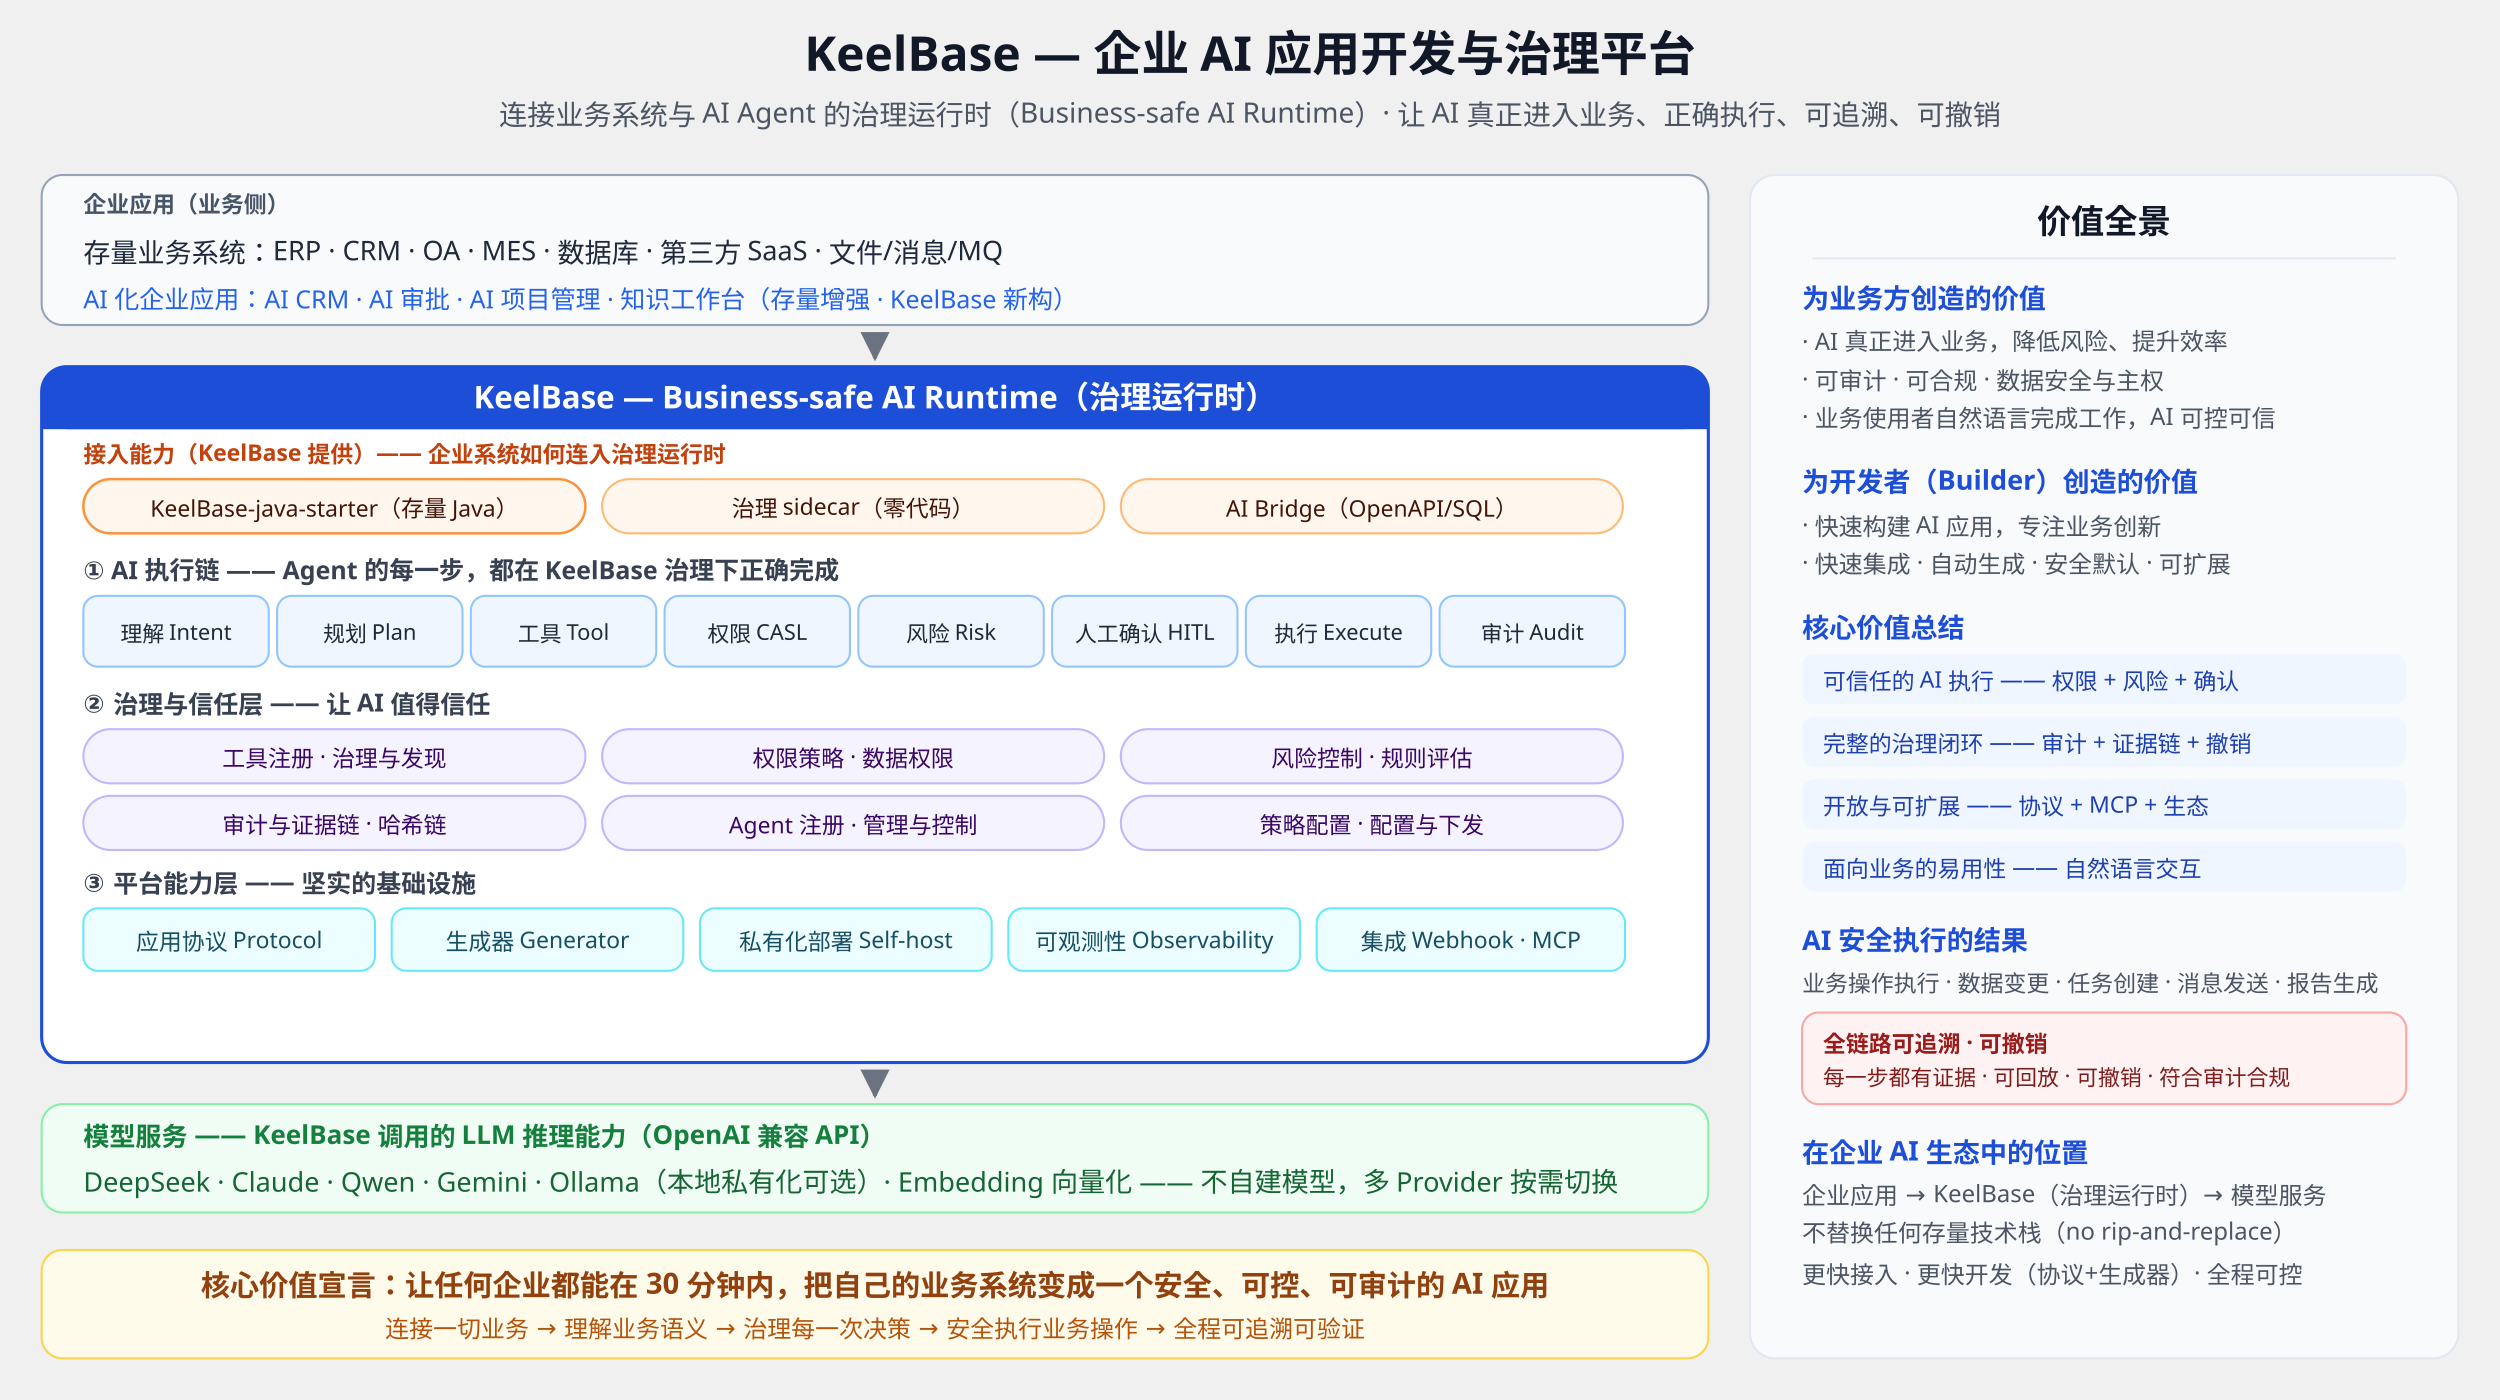
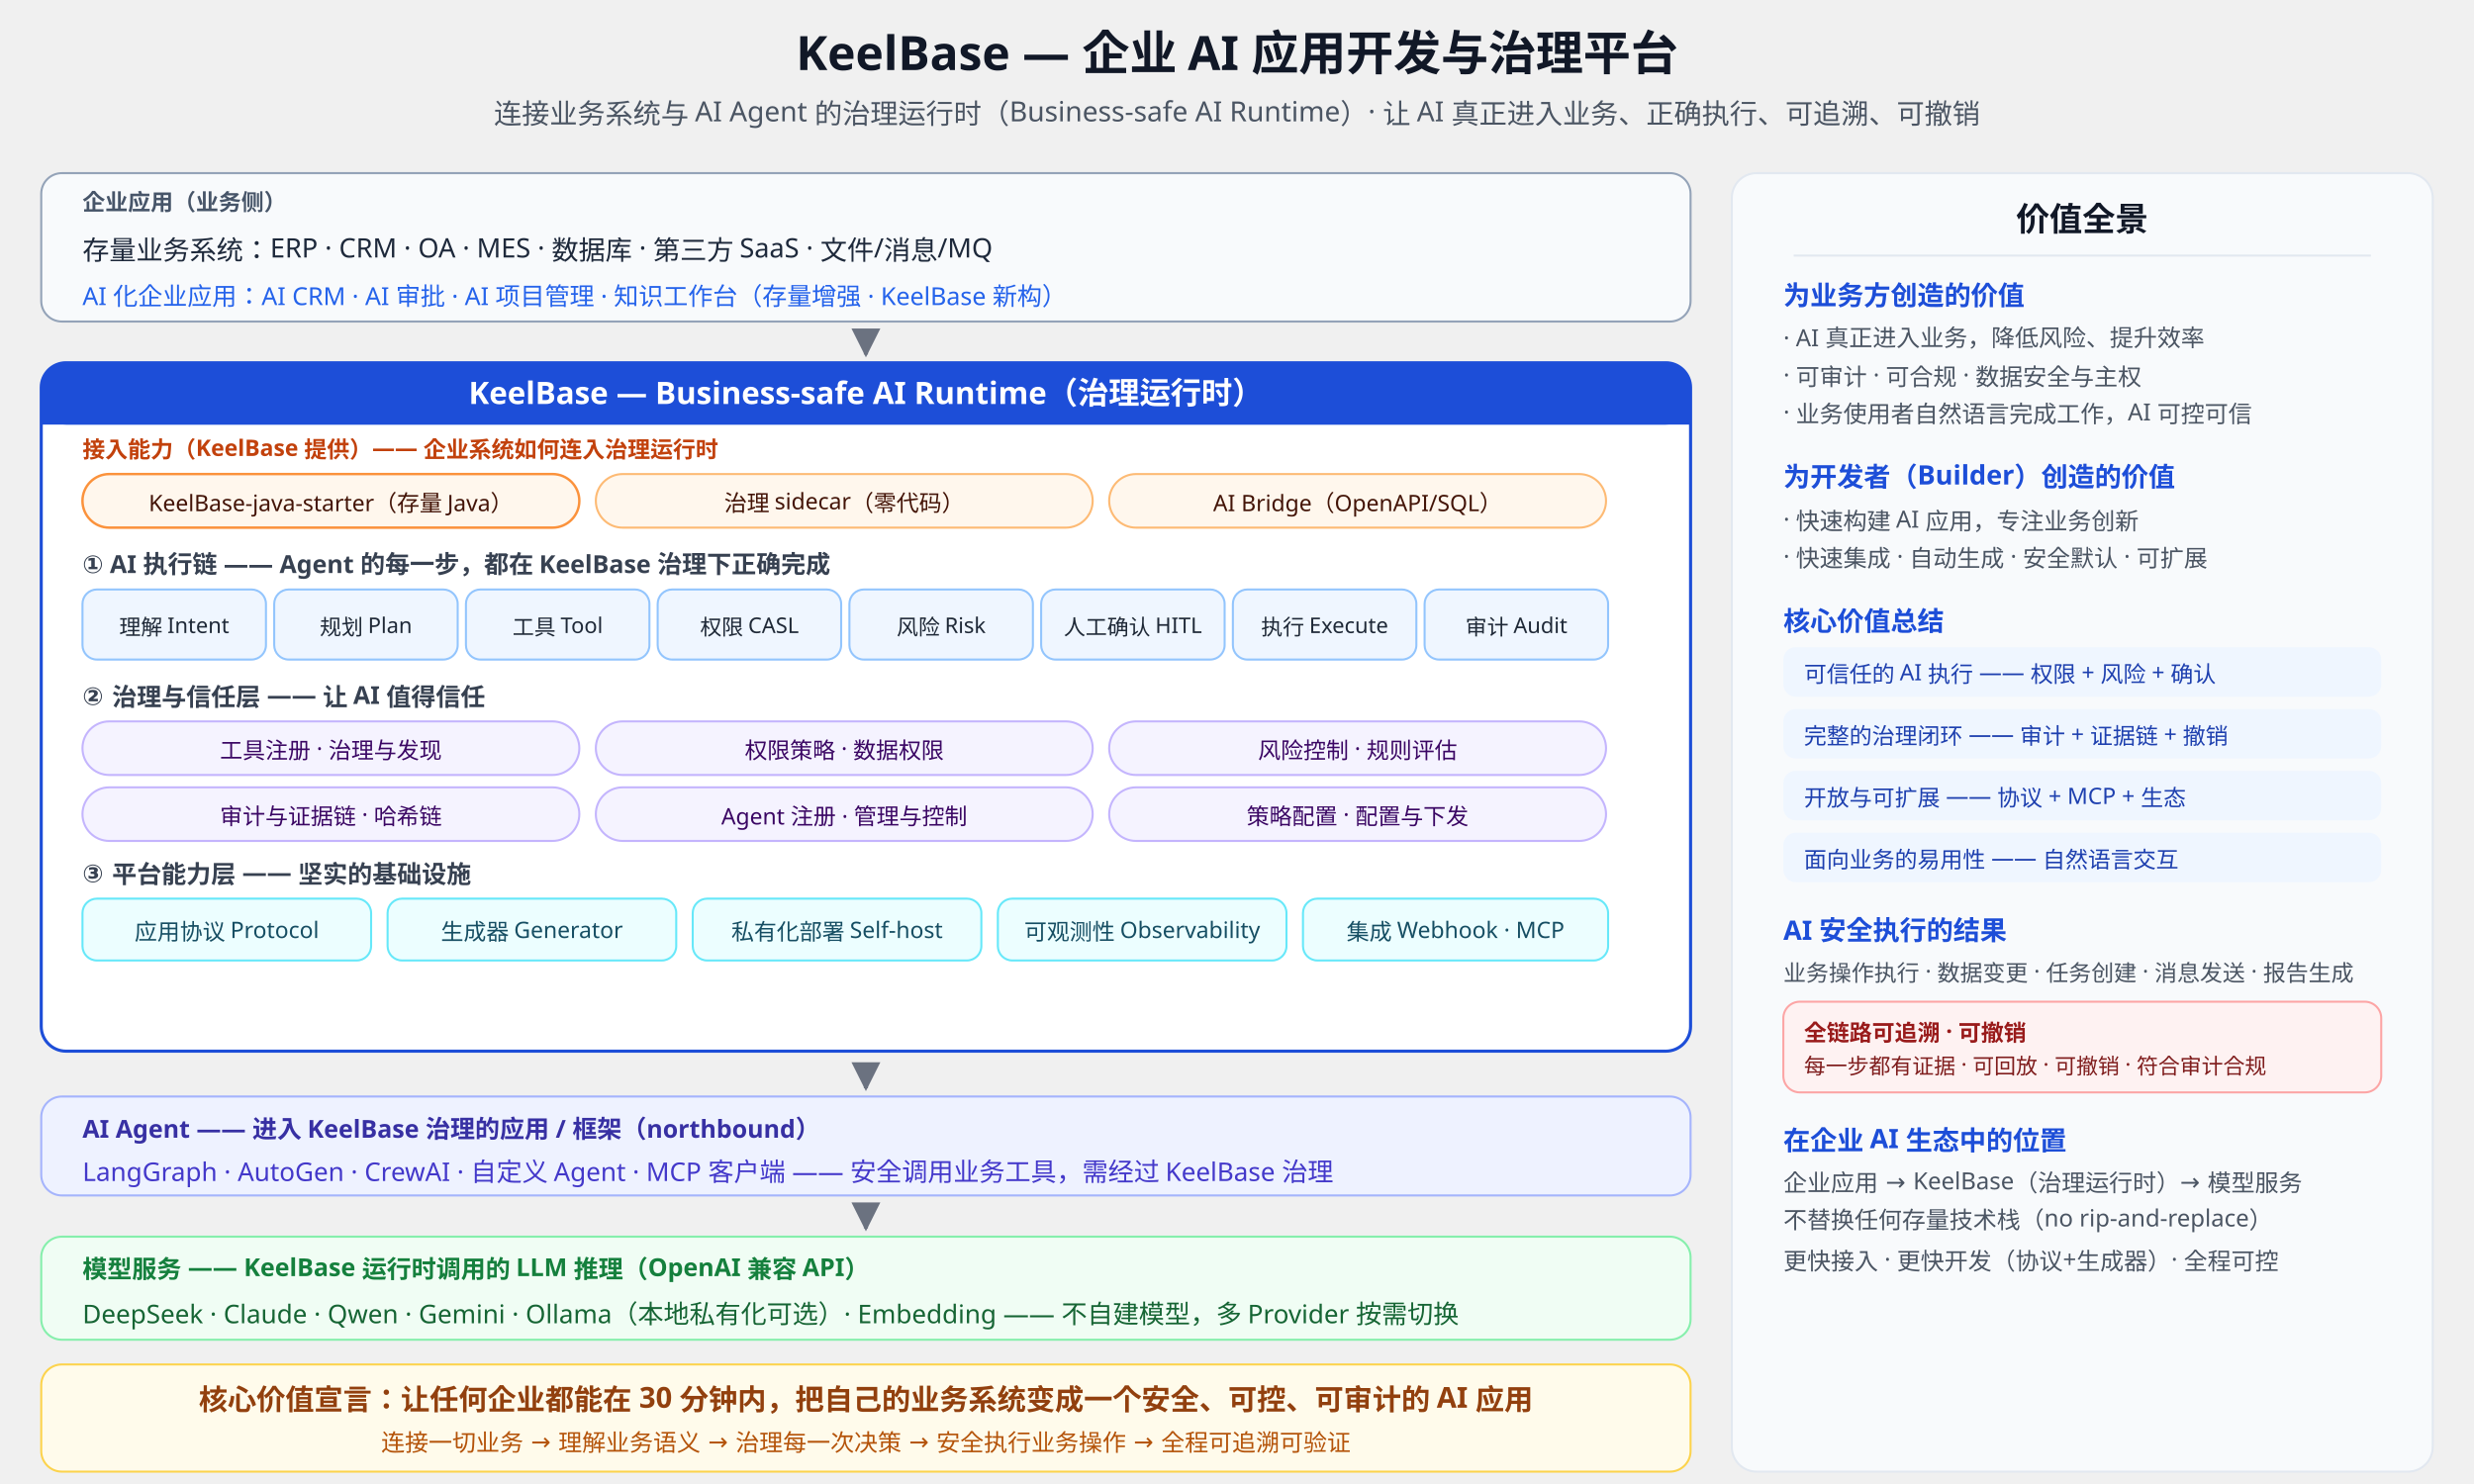
- <svg xmlns="http://www.w3.org/2000/svg" width="1200" height="672" viewBox="0 0 1200 672" font-family="PingFang SC, Microsoft YaHei, Noto Sans SC, system-ui, sans-serif">
+ <svg xmlns="http://www.w3.org/2000/svg" width="1200" height="720" viewBox="0 0 1200 720" font-family="PingFang SC, Microsoft YaHei, Noto Sans SC, system-ui, sans-serif">
  <defs>
    <marker id="arrow" viewBox="0 0 10 10" refX="9" refY="5" markerWidth="7" markerHeight="7" orient="auto-start-reverse">
      <path d="M 0 0 L 10 5 L 0 10 z" fill="#6b7280" />
    </marker>
  </defs>
  <text x="600" y="34" font-size="23" font-weight="700" fill="#111827" text-anchor="middle">KeelBase — 企业 AI 应用开发与治理平台</text>
  <text x="600" y="60" font-size="13.5" fill="#4b5563" text-anchor="middle">连接业务系统与 AI Agent 的治理运行时（Business-safe AI Runtime）· 让 AI 真正进入业务、正确执行、可追溯、可撤销</text>
  <rect x="20" y="84" width="800" height="72" rx="10" fill="#f8fafc" stroke="#94a3b8" />
  <text x="40" y="102" font-size="11" font-weight="700" fill="#475569">企业应用（业务侧）</text>
  <text x="40" y="126" font-size="13" fill="#1e293b">存量业务系统：ERP · CRM · OA · MES · 数据库 · 第三方 SaaS · 文件/消息/MQ</text>
  <text x="40" y="148" font-size="12" fill="#2563eb">AI 化企业应用：AI CRM · AI 审批 · AI 项目管理 · 知识工作台（存量增强 · KeelBase 新构）</text>
  <line x1="420" y1="162" x2="420" y2="172" stroke="#6b7280" stroke-width="2" marker-end="url(#arrow)" />
  <rect x="20" y="176" width="800" height="334" rx="12" fill="#ffffff" stroke="#1d4ed8" stroke-width="1.5" />
  <rect x="20" y="176" width="800" height="30" rx="12" fill="#1d4ed8" />
  <rect x="20" y="196" width="800" height="10" fill="#1d4ed8" />
  <text x="420" y="196" font-size="15" font-weight="700" fill="#ffffff" text-anchor="middle">KeelBase — Business-safe AI Runtime（治理运行时）</text>
  <text x="40" y="222" font-size="11" font-weight="700" fill="#c2410c">接入能力（KeelBase 提供）—— 企业系统如何连入治理运行时</text>
  <g font-size="11" fill="#431407" text-anchor="middle">
    <rect x="40" y="230" width="241" height="26" rx="13" fill="#fff7ed" stroke="#fb923c" stroke-width="1.2" />
    <text x="160.5" y="248">KeelBase-java-starter（存量 Java）</text>
    <rect x="289" y="230" width="241" height="26" rx="13" fill="#fff7ed" stroke="#fdba74" />
    <text x="409.5" y="248">治理 sidecar（零代码）</text>
    <rect x="538" y="230" width="241" height="26" rx="13" fill="#fff7ed" stroke="#fdba74" />
    <text x="658.5" y="248">AI Bridge（OpenAPI/SQL）</text>
  </g>
  <text x="40" y="278" font-size="12" font-weight="700" fill="#374151">① AI 执行链 —— Agent 的每一步，都在 KeelBase 治理下正确完成</text>
  <g font-size="10.5" fill="#1f2937" text-anchor="middle">
    <rect x="40" y="286" width="89" height="34" rx="7" fill="#eff6ff" stroke="#93c5fd" />
    <text x="84.5" y="308">理解 Intent</text>
    <rect x="133" y="286" width="89" height="34" rx="7" fill="#eff6ff" stroke="#93c5fd" />
    <text x="177.5" y="308">规划 Plan</text>
    <rect x="226" y="286" width="89" height="34" rx="7" fill="#eff6ff" stroke="#93c5fd" />
    <text x="270.5" y="308">工具 Tool</text>
    <rect x="319" y="286" width="89" height="34" rx="7" fill="#eff6ff" stroke="#93c5fd" />
    <text x="363.5" y="308">权限 CASL</text>
    <rect x="412" y="286" width="89" height="34" rx="7" fill="#eff6ff" stroke="#93c5fd" />
    <text x="456.5" y="308">风险 Risk</text>
    <rect x="505" y="286" width="89" height="34" rx="7" fill="#eff6ff" stroke="#93c5fd" />
    <text x="549.5" y="308">人工确认 HITL</text>
    <rect x="598" y="286" width="89" height="34" rx="7" fill="#eff6ff" stroke="#93c5fd" />
    <text x="642.5" y="308">执行 Execute</text>
    <rect x="691" y="286" width="89" height="34" rx="7" fill="#eff6ff" stroke="#93c5fd" />
    <text x="735.5" y="308">审计 Audit</text>
  </g>
  <text x="40" y="342" font-size="12" font-weight="700" fill="#374151">② 治理与信任层 —— 让 AI 值得信任</text>
  <g font-size="11" fill="#3b0764" text-anchor="middle">
    <rect x="40" y="350" width="241" height="26" rx="13" fill="#f5f3ff" stroke="#c4b5fd" />
    <text x="160.5" y="368">工具注册 · 治理与发现</text>
    <rect x="289" y="350" width="241" height="26" rx="13" fill="#f5f3ff" stroke="#c4b5fd" />
    <text x="409.5" y="368">权限策略 · 数据权限</text>
    <rect x="538" y="350" width="241" height="26" rx="13" fill="#f5f3ff" stroke="#c4b5fd" />
    <text x="658.5" y="368">风险控制 · 规则评估</text>
    <rect x="40" y="382" width="241" height="26" rx="13" fill="#f5f3ff" stroke="#c4b5fd" />
    <text x="160.5" y="400">审计与证据链 · 哈希链</text>
    <rect x="289" y="382" width="241" height="26" rx="13" fill="#f5f3ff" stroke="#c4b5fd" />
    <text x="409.5" y="400">Agent 注册 · 管理与控制</text>
    <rect x="538" y="382" width="241" height="26" rx="13" fill="#f5f3ff" stroke="#c4b5fd" />
    <text x="658.5" y="400">策略配置 · 配置与下发</text>
  </g>
  <text x="40" y="428" font-size="12" font-weight="700" fill="#374151">③ 平台能力层 —— 坚实的基础设施</text>
  <g font-size="11" fill="#164e63" text-anchor="middle">
    <rect x="40" y="436" width="140" height="30" rx="7" fill="#ecfeff" stroke="#67e8f9" />
    <text x="110" y="456">应用协议 Protocol</text>
    <rect x="188" y="436" width="140" height="30" rx="7" fill="#ecfeff" stroke="#67e8f9" />
    <text x="258" y="456">生成器 Generator</text>
    <rect x="336" y="436" width="140" height="30" rx="7" fill="#ecfeff" stroke="#67e8f9" />
    <text x="406" y="456">私有化部署 Self-host</text>
    <rect x="484" y="436" width="140" height="30" rx="7" fill="#ecfeff" stroke="#67e8f9" />
    <text x="554" y="456">可观测性 Observability</text>
    <rect x="632" y="436" width="148" height="30" rx="7" fill="#ecfeff" stroke="#67e8f9" />
    <text x="706" y="456">集成 Webhook · MCP</text>
  </g>
-   <line x1="420" y1="516" x2="420" y2="526" stroke="#6b7280" stroke-width="2" marker-end="url(#arrow)" />
-   <rect x="20" y="530" width="800" height="52" rx="10" fill="#f0fdf4" stroke="#86efac" />
-   <text x="40" y="550" font-size="12.5" font-weight="700" fill="#15803d">模型服务 —— KeelBase 调用的 LLM 推理能力（OpenAI 兼容 API）</text>
-   <text x="40" y="572" font-size="13" fill="#166534">DeepSeek · Claude · Qwen · Gemini · Ollama（本地私有化可选）· Embedding 向量化 —— 不自建模型，多 Provider 按需切换</text>
-   <rect x="20" y="600" width="800" height="52" rx="10" fill="#fffbeb" stroke="#fcd34d" />
-   <text x="420" y="622" font-size="14" font-weight="700" fill="#92400e" text-anchor="middle">核心价值宣言：让任何企业都能在 30 分钟内，把自己的业务系统变成一个安全、可控、可审计的 AI 应用</text>
-   <text x="420" y="642" font-size="11.5" fill="#b45309" text-anchor="middle">连接一切业务 → 理解业务语义 → 治理每一次决策 → 安全执行业务操作 → 全程可追溯可验证</text>
-   <rect x="840" y="84" width="340" height="568" rx="12" fill="#f8fafc" stroke="#e2e8f0" />
+   <line x1="420" y1="516" x2="420" y2="528" stroke="#6b7280" stroke-width="2" marker-end="url(#arrow)" />
+   <rect x="20" y="532" width="800" height="48" rx="10" fill="#eef2ff" stroke="#a5b4fc" />
+   <text x="40" y="552" font-size="12" font-weight="700" fill="#3730a3">AI Agent —— 进入 KeelBase 治理的应用 / 框架（northbound）</text>
+   <text x="40" y="573" font-size="12.5" fill="#4338ca">LangGraph · AutoGen · CrewAI · 自定义 Agent · MCP 客户端 —— 安全调用业务工具，需经过 KeelBase 治理</text>
+   <line x1="420" y1="586" x2="420" y2="596" stroke="#6b7280" stroke-width="2" marker-end="url(#arrow)" />
+   <rect x="20" y="600" width="800" height="50" rx="10" fill="#f0fdf4" stroke="#86efac" />
+   <text x="40" y="620" font-size="12" font-weight="700" fill="#15803d">模型服务 —— KeelBase 运行时调用的 LLM 推理（OpenAI 兼容 API）</text>
+   <text x="40" y="642" font-size="12.5" fill="#166534">DeepSeek · Claude · Qwen · Gemini · Ollama（本地私有化可选）· Embedding —— 不自建模型，多 Provider 按需切换</text>
+   <rect x="20" y="662" width="800" height="52" rx="10" fill="#fffbeb" stroke="#fcd34d" />
+   <text x="420" y="684" font-size="14" font-weight="700" fill="#92400e" text-anchor="middle">核心价值宣言：让任何企业都能在 30 分钟内，把自己的业务系统变成一个安全、可控、可审计的 AI 应用</text>
+   <text x="420" y="704" font-size="11.5" fill="#b45309" text-anchor="middle">连接一切业务 → 理解业务语义 → 治理每一次决策 → 安全执行业务操作 → 全程可追溯可验证</text>
+   <rect x="840" y="84" width="340" height="630" rx="12" fill="#f8fafc" stroke="#e2e8f0" />
  <text x="1010" y="112" font-size="16" font-weight="700" fill="#111827" text-anchor="middle">价值全景</text>
  <line x1="870" y1="124" x2="1150" y2="124" stroke="#e2e8f0" />
  <text x="865" y="148" font-size="13" font-weight="700" fill="#1d4ed8">为业务方创造的价值</text>
  <text x="865" y="168" font-size="11.5" fill="#4b5563">· AI 真正进入业务，降低风险、提升效率</text>
  <text x="865" y="186" font-size="11.5" fill="#4b5563">· 可审计 · 可合规 · 数据安全与主权</text>
  <text x="865" y="204" font-size="11.5" fill="#4b5563">· 业务使用者自然语言完成工作，AI 可控可信</text>
  <text x="865" y="236" font-size="13" font-weight="700" fill="#1d4ed8">为开发者（Builder）创造的价值</text>
  <text x="865" y="256" font-size="11.5" fill="#4b5563">· 快速构建 AI 应用，专注业务创新</text>
  <text x="865" y="274" font-size="11.5" fill="#4b5563">· 快速集成 · 自动生成 · 安全默认 · 可扩展</text>
  <text x="865" y="306" font-size="13" font-weight="700" fill="#1d4ed8">核心价值总结</text>
  <rect x="865" y="314" width="290" height="24" rx="6" fill="#eff6ff" />
  <text x="875" y="331" font-size="11" fill="#1e40af">可信任的 AI 执行 —— 权限 + 风险 + 确认</text>
  <rect x="865" y="344" width="290" height="24" rx="6" fill="#eff6ff" />
  <text x="875" y="361" font-size="11" fill="#1e40af">完整的治理闭环 —— 审计 + 证据链 + 撤销</text>
  <rect x="865" y="374" width="290" height="24" rx="6" fill="#eff6ff" />
  <text x="875" y="391" font-size="11" fill="#1e40af">开放与可扩展 —— 协议 + MCP + 生态</text>
  <rect x="865" y="404" width="290" height="24" rx="6" fill="#eff6ff" />
  <text x="875" y="421" font-size="11" fill="#1e40af">面向业务的易用性 —— 自然语言交互</text>
  <text x="865" y="456" font-size="13" font-weight="700" fill="#1d4ed8">AI 安全执行的结果</text>
  <text x="865" y="476" font-size="11" fill="#4b5563">业务操作执行 · 数据变更 · 任务创建 · 消息发送 · 报告生成</text>
  <rect x="865" y="486" width="290" height="44" rx="8" fill="#fef2f2" stroke="#fca5a5" />
  <text x="875" y="505" font-size="11" font-weight="700" fill="#991b1b">全链路可追溯 · 可撤销</text>
  <text x="875" y="521" font-size="10.5" fill="#7f1d1d">每一步都有证据 · 可回放 · 可撤销 · 符合审计合规</text>
  <text x="865" y="558" font-size="13" font-weight="700" fill="#1d4ed8">在企业 AI 生态中的位置</text>
  <text x="865" y="578" font-size="11.5" fill="#4b5563">企业应用 → KeelBase（治理运行时）→ 模型服务</text>
  <text x="865" y="596" font-size="11.5" fill="#4b5563">不替换任何存量技术栈（no rip-and-replace）</text>
  <text x="865" y="616" font-size="11.5" fill="#4b5563">更快接入 · 更快开发（协议+生成器）· 全程可控</text>
</svg>
